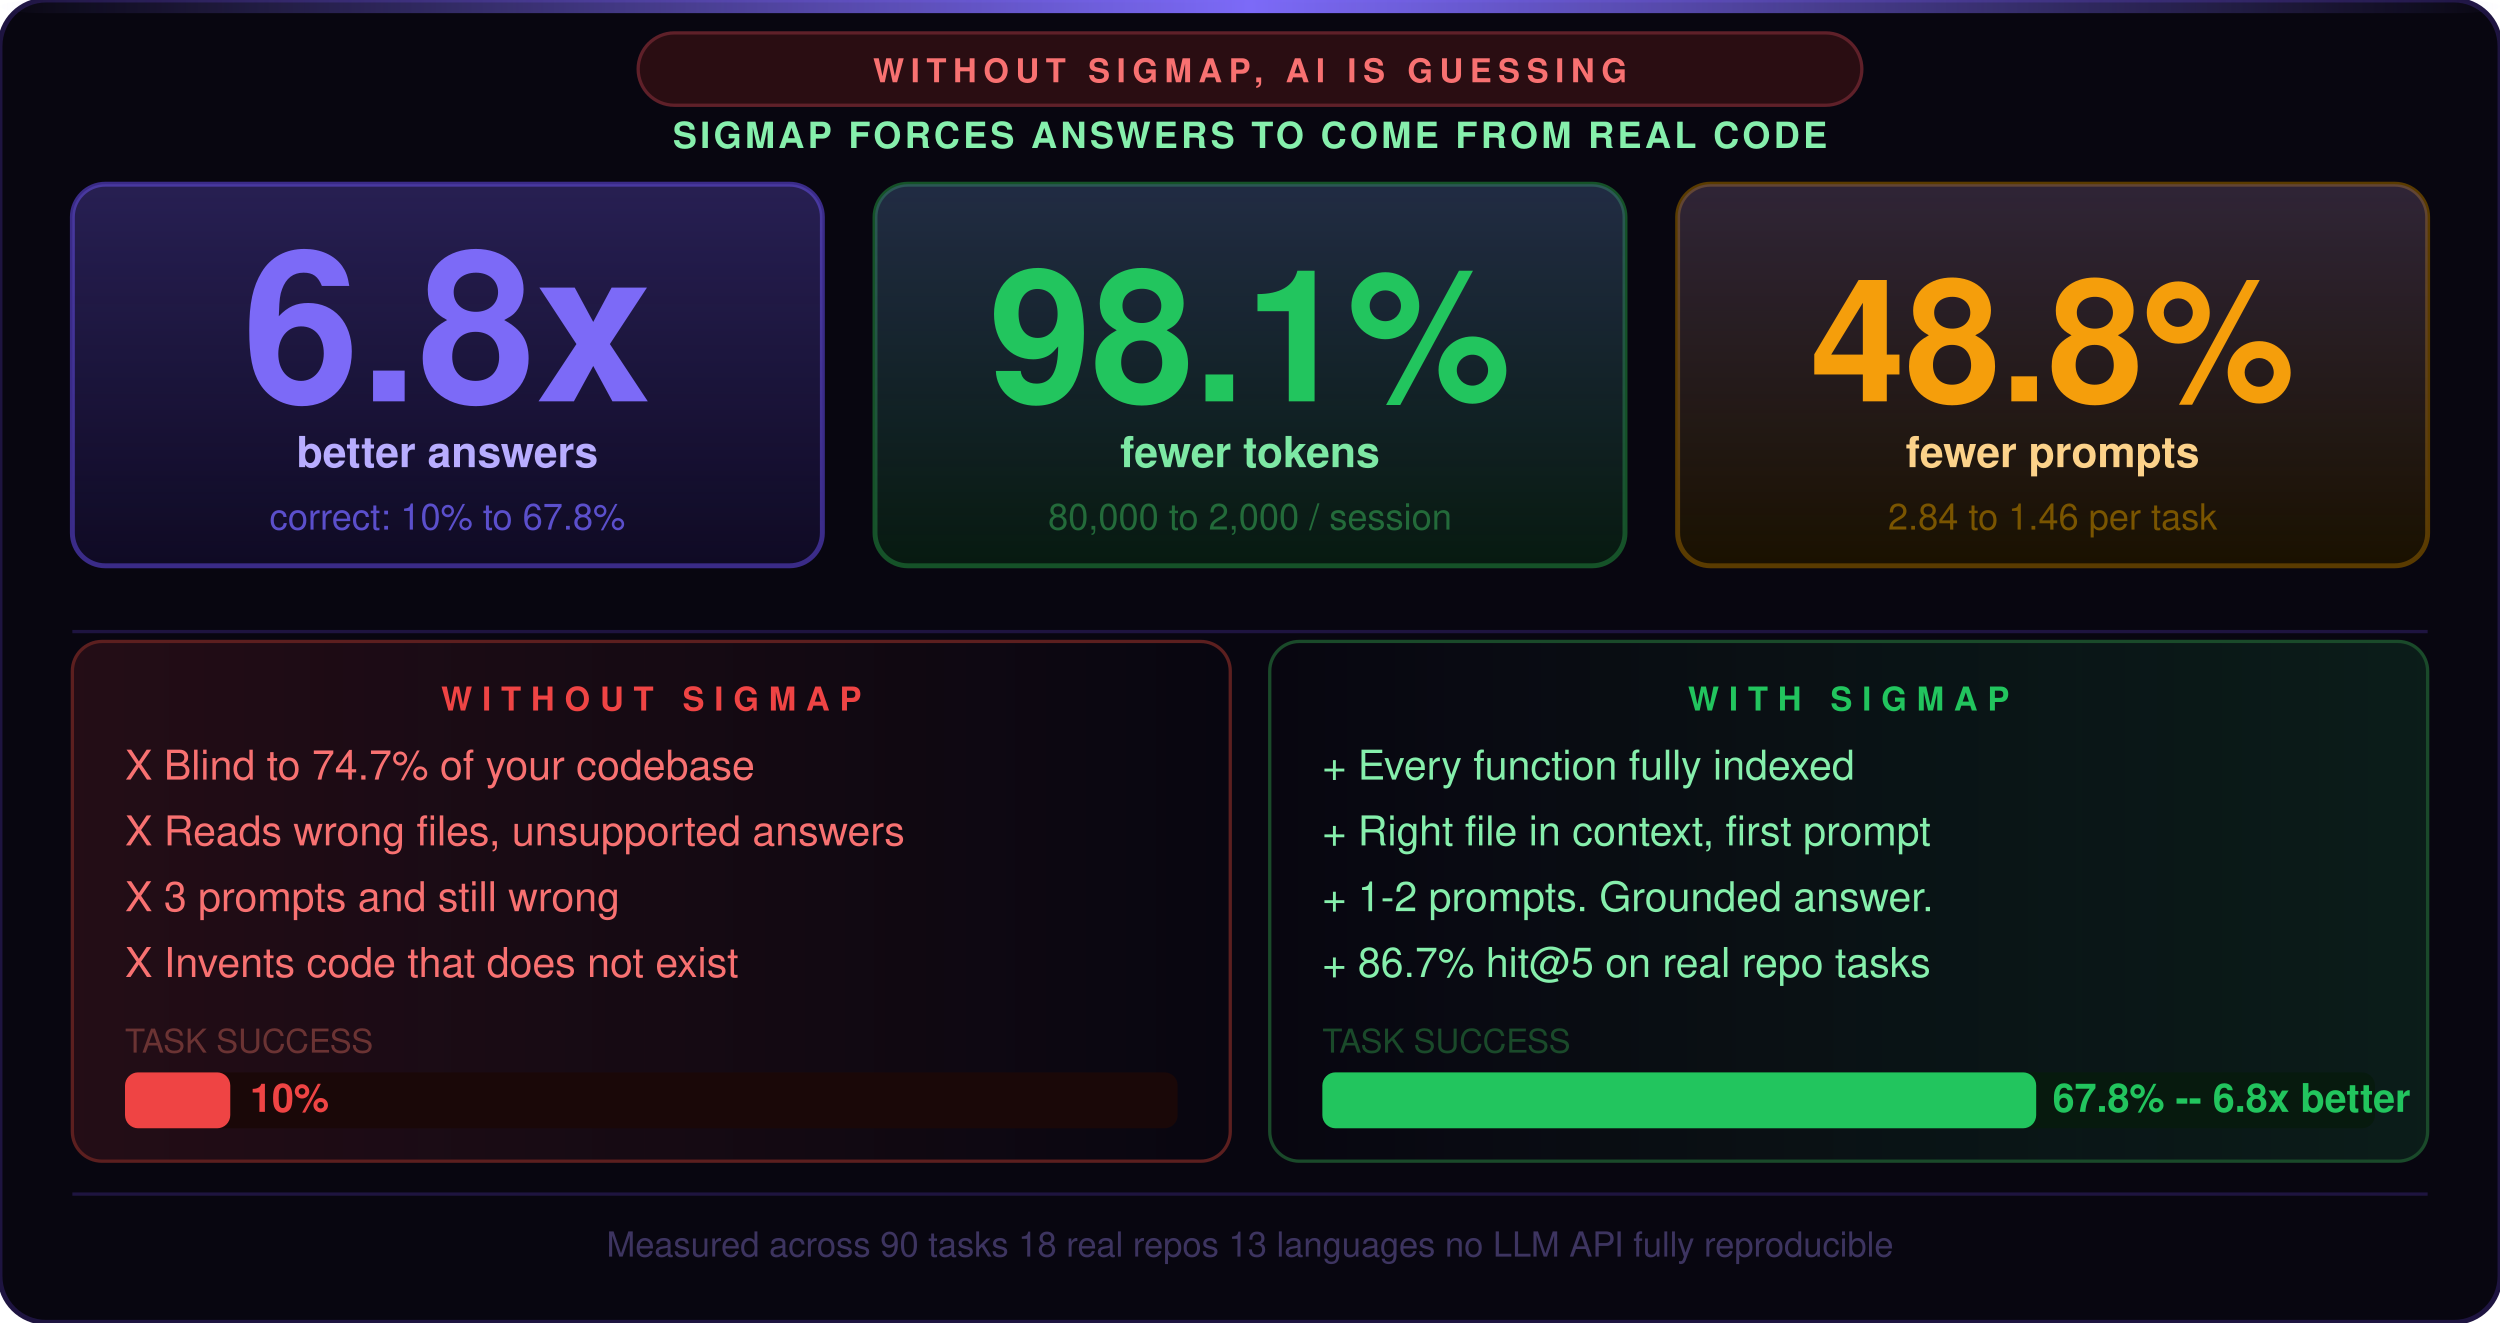
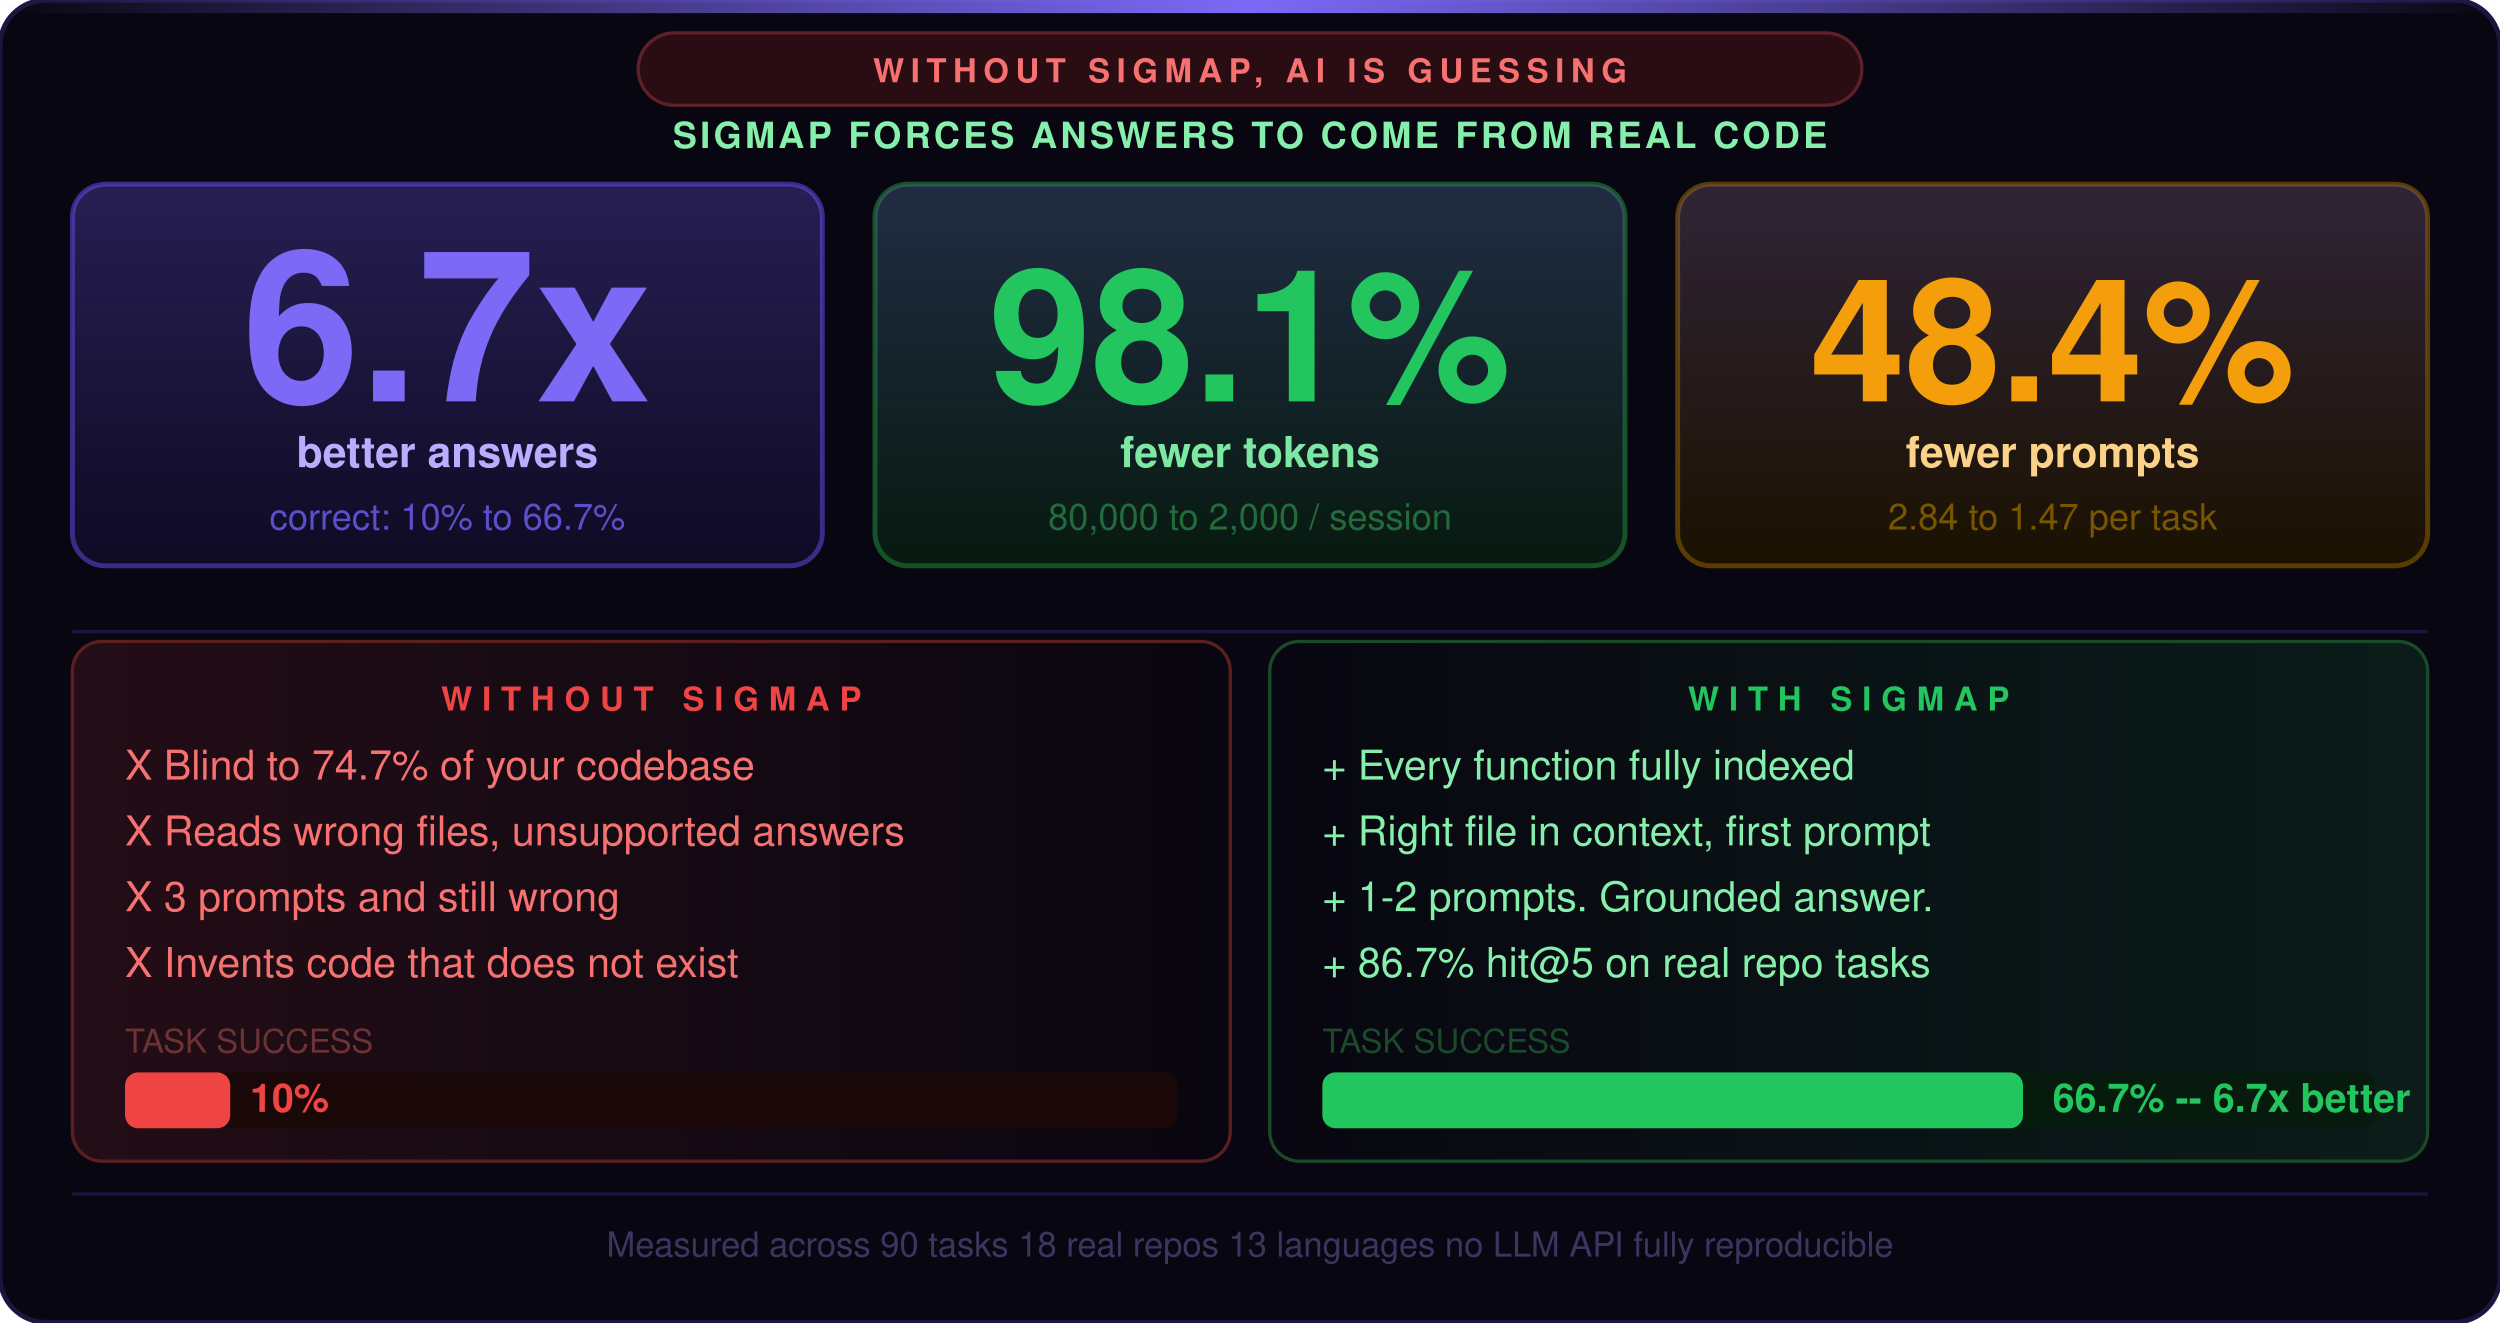
<svg xmlns="http://www.w3.org/2000/svg" viewBox="0 0 760 402" width="760" height="402" font-family="-apple-system,BlinkMacSystemFont,'Segoe UI',Helvetica,Arial,sans-serif">
  <rect width="760" height="402" fill="#080610" rx="14" />
  <rect width="760" height="402" fill="none" stroke="#1e1440" stroke-width="1.5" rx="14" />
  <defs>
    <linearGradient id="topglow" x1="0" x2="1" y1="0" y2="0">
      <stop offset="0%" stop-color="#7c6af7" stop-opacity="0" />
      <stop offset="50%" stop-color="#7c6af7" stop-opacity="1" />
      <stop offset="100%" stop-color="#7c6af7" stop-opacity="0" />
    </linearGradient>
    <linearGradient id="cardglow" x1="0" x2="0" y1="0" y2="1">
      <stop offset="0%" stop-color="#7c6af7" stop-opacity="0.22" />
      <stop offset="100%" stop-color="#7c6af7" stop-opacity="0" />
    </linearGradient>
    <linearGradient id="redglow" x1="0" x2="1" y1="0" y2="0">
      <stop offset="0%" stop-color="#ef4444" stop-opacity="0.12" />
      <stop offset="100%" stop-color="#ef4444" stop-opacity="0" />
    </linearGradient>
    <linearGradient id="greenglow" x1="0" x2="1" y1="0" y2="0">
      <stop offset="0%" stop-color="#22c55e" stop-opacity="0" />
      <stop offset="100%" stop-color="#22c55e" stop-opacity="0.12" />
    </linearGradient>
  </defs>
  <rect x="0" y="0" width="760" height="4" fill="url(#topglow)" rx="14" />
  <rect x="194" y="10" width="372" height="22" rx="11" fill="#2a0d12" stroke="#5f2029" stroke-width="1" />
  <text x="380" y="25" text-anchor="middle" font-size="10" font-weight="800" letter-spacing="2" fill="#f87171">WITHOUT SIGMAP, AI IS GUESSING</text>
  <text x="380" y="45" text-anchor="middle" font-size="11" font-weight="700" letter-spacing="1" fill="#86efac">SIGMAP FORCES ANSWERS TO COME FROM REAL CODE</text>
  <rect x="22" y="56" width="228" height="116" rx="10" fill="#0f0a24" stroke="#3a2b88" stroke-width="1.5" />
  <rect x="22" y="56" width="228" height="116" rx="10" fill="url(#cardglow)" />
-   <text x="136" y="122" text-anchor="middle" font-size="64" font-weight="900" fill="#7c6af7">6.8x</text>
+   <text x="136" y="122" text-anchor="middle" font-size="64" font-weight="900" fill="#7c6af7">6.7x</text>
  <text x="136" y="142" text-anchor="middle" font-size="13" font-weight="700" fill="#b8adff">better answers</text>
-   <text x="136" y="161" text-anchor="middle" font-size="11" fill="#5b4fcc">correct: 10% to 67.8%</text>
+   <text x="136" y="161" text-anchor="middle" font-size="11" fill="#5b4fcc">correct: 10% to 66.7%</text>
  <rect x="266" y="56" width="228" height="116" rx="10" fill="#071a10" stroke="#155228" stroke-width="1.5" />
  <rect x="266" y="56" width="228" height="116" rx="10" fill="url(#cardglow)" />
  <text x="380" y="122" text-anchor="middle" font-size="56" font-weight="900" fill="#22c55e">98.1%</text>
  <text x="380" y="142" text-anchor="middle" font-size="13" font-weight="700" fill="#7de8a4">fewer tokens</text>
  <text x="380" y="161" text-anchor="middle" font-size="11" fill="#236b3a">80,000 to 2,000 / session</text>
  <rect x="510" y="56" width="228" height="116" rx="10" fill="#1a1100" stroke="#5a3b00" stroke-width="1.5" />
  <rect x="510" y="56" width="228" height="116" rx="10" fill="url(#cardglow)" />
-   <text x="624" y="122" text-anchor="middle" font-size="52" font-weight="900" fill="#f59e0b">48.8%</text>
+   <text x="624" y="122" text-anchor="middle" font-size="52" font-weight="900" fill="#f59e0b">48.4%</text>
  <text x="624" y="142" text-anchor="middle" font-size="13" font-weight="700" fill="#fcd28a">fewer prompts</text>
-   <text x="624" y="161" text-anchor="middle" font-size="11" fill="#7a5500">2.84 to 1.46 per task</text>
+   <text x="624" y="161" text-anchor="middle" font-size="11" fill="#7a5500">2.84 to 1.47 per task</text>
  <line x1="22" y1="192" x2="738" y2="192" stroke="#1e1440" stroke-width="1" />
  <rect x="22" y="195" width="352" height="158" rx="9" fill="url(#redglow)" />
  <rect x="22" y="195" width="352" height="158" rx="9" fill="none" stroke="#5c1f1f" stroke-width="1" />
  <text x="198" y="216" text-anchor="middle" font-size="10" font-weight="800" letter-spacing="3" fill="#ef4444">WITHOUT SIGMAP</text>
  <text x="38" y="237" font-size="12.5" fill="#f87171">X  Blind to 74.7% of your codebase</text>
  <text x="38" y="257" font-size="12.5" fill="#f87171">X  Reads wrong files, unsupported answers</text>
  <text x="38" y="277" font-size="12.5" fill="#f87171">X  3 prompts and still wrong</text>
  <text x="38" y="297" font-size="12.5" fill="#f87171">X  Invents code that does not exist</text>
  <text x="38" y="320" font-size="10" fill="#6b3333">TASK SUCCESS</text>
  <rect x="38" y="326" width="320" height="17" fill="#1a0808" rx="4" />
  <rect x="38" y="326" width="32" height="17" fill="#ef4444" rx="4" />
  <text x="76" y="338" font-size="12" font-weight="800" fill="#ef4444">10%</text>
  <rect x="386" y="195" width="352" height="158" rx="9" fill="url(#greenglow)" />
  <rect x="386" y="195" width="352" height="158" rx="9" fill="none" stroke="#1a4a2a" stroke-width="1" />
  <text x="562" y="216" text-anchor="middle" font-size="10" font-weight="800" letter-spacing="3" fill="#22c55e">WITH SIGMAP</text>
  <text x="402" y="237" font-size="12.5" fill="#86efac">+  Every function fully indexed</text>
  <text x="402" y="257" font-size="12.5" fill="#86efac">+  Right file in context, first prompt</text>
  <text x="402" y="277" font-size="12.5" fill="#86efac">+  1-2 prompts. Grounded answer.</text>
  <text x="402" y="297" font-size="12.5" fill="#86efac">+  86.7% hit@5 on real repo tasks</text>
  <text x="402" y="320" font-size="10" fill="#1a4a2a">TASK SUCCESS</text>
  <rect x="402" y="326" width="320" height="17" fill="#071a0e" rx="4" />
-   <rect x="402" y="326" width="217" height="17" fill="#22c55e" rx="4" />
-   <text x="624" y="338" font-size="12" font-weight="800" fill="#22c55e">67.8% -- 6.8x better</text>
+   <rect x="402" y="326" width="213" height="17" fill="#22c55e" rx="4" />
+   <text x="624" y="338" font-size="12" font-weight="800" fill="#22c55e">66.7% -- 6.7x better</text>
  <line x1="22" y1="363" x2="738" y2="363" stroke="#1e1440" stroke-width="1" />
  <text x="380" y="382" text-anchor="middle" font-size="10.5" fill="#3d3460">Measured across 90 tasks  18 real repos  13 languages  no LLM API  fully reproducible</text>
</svg>
